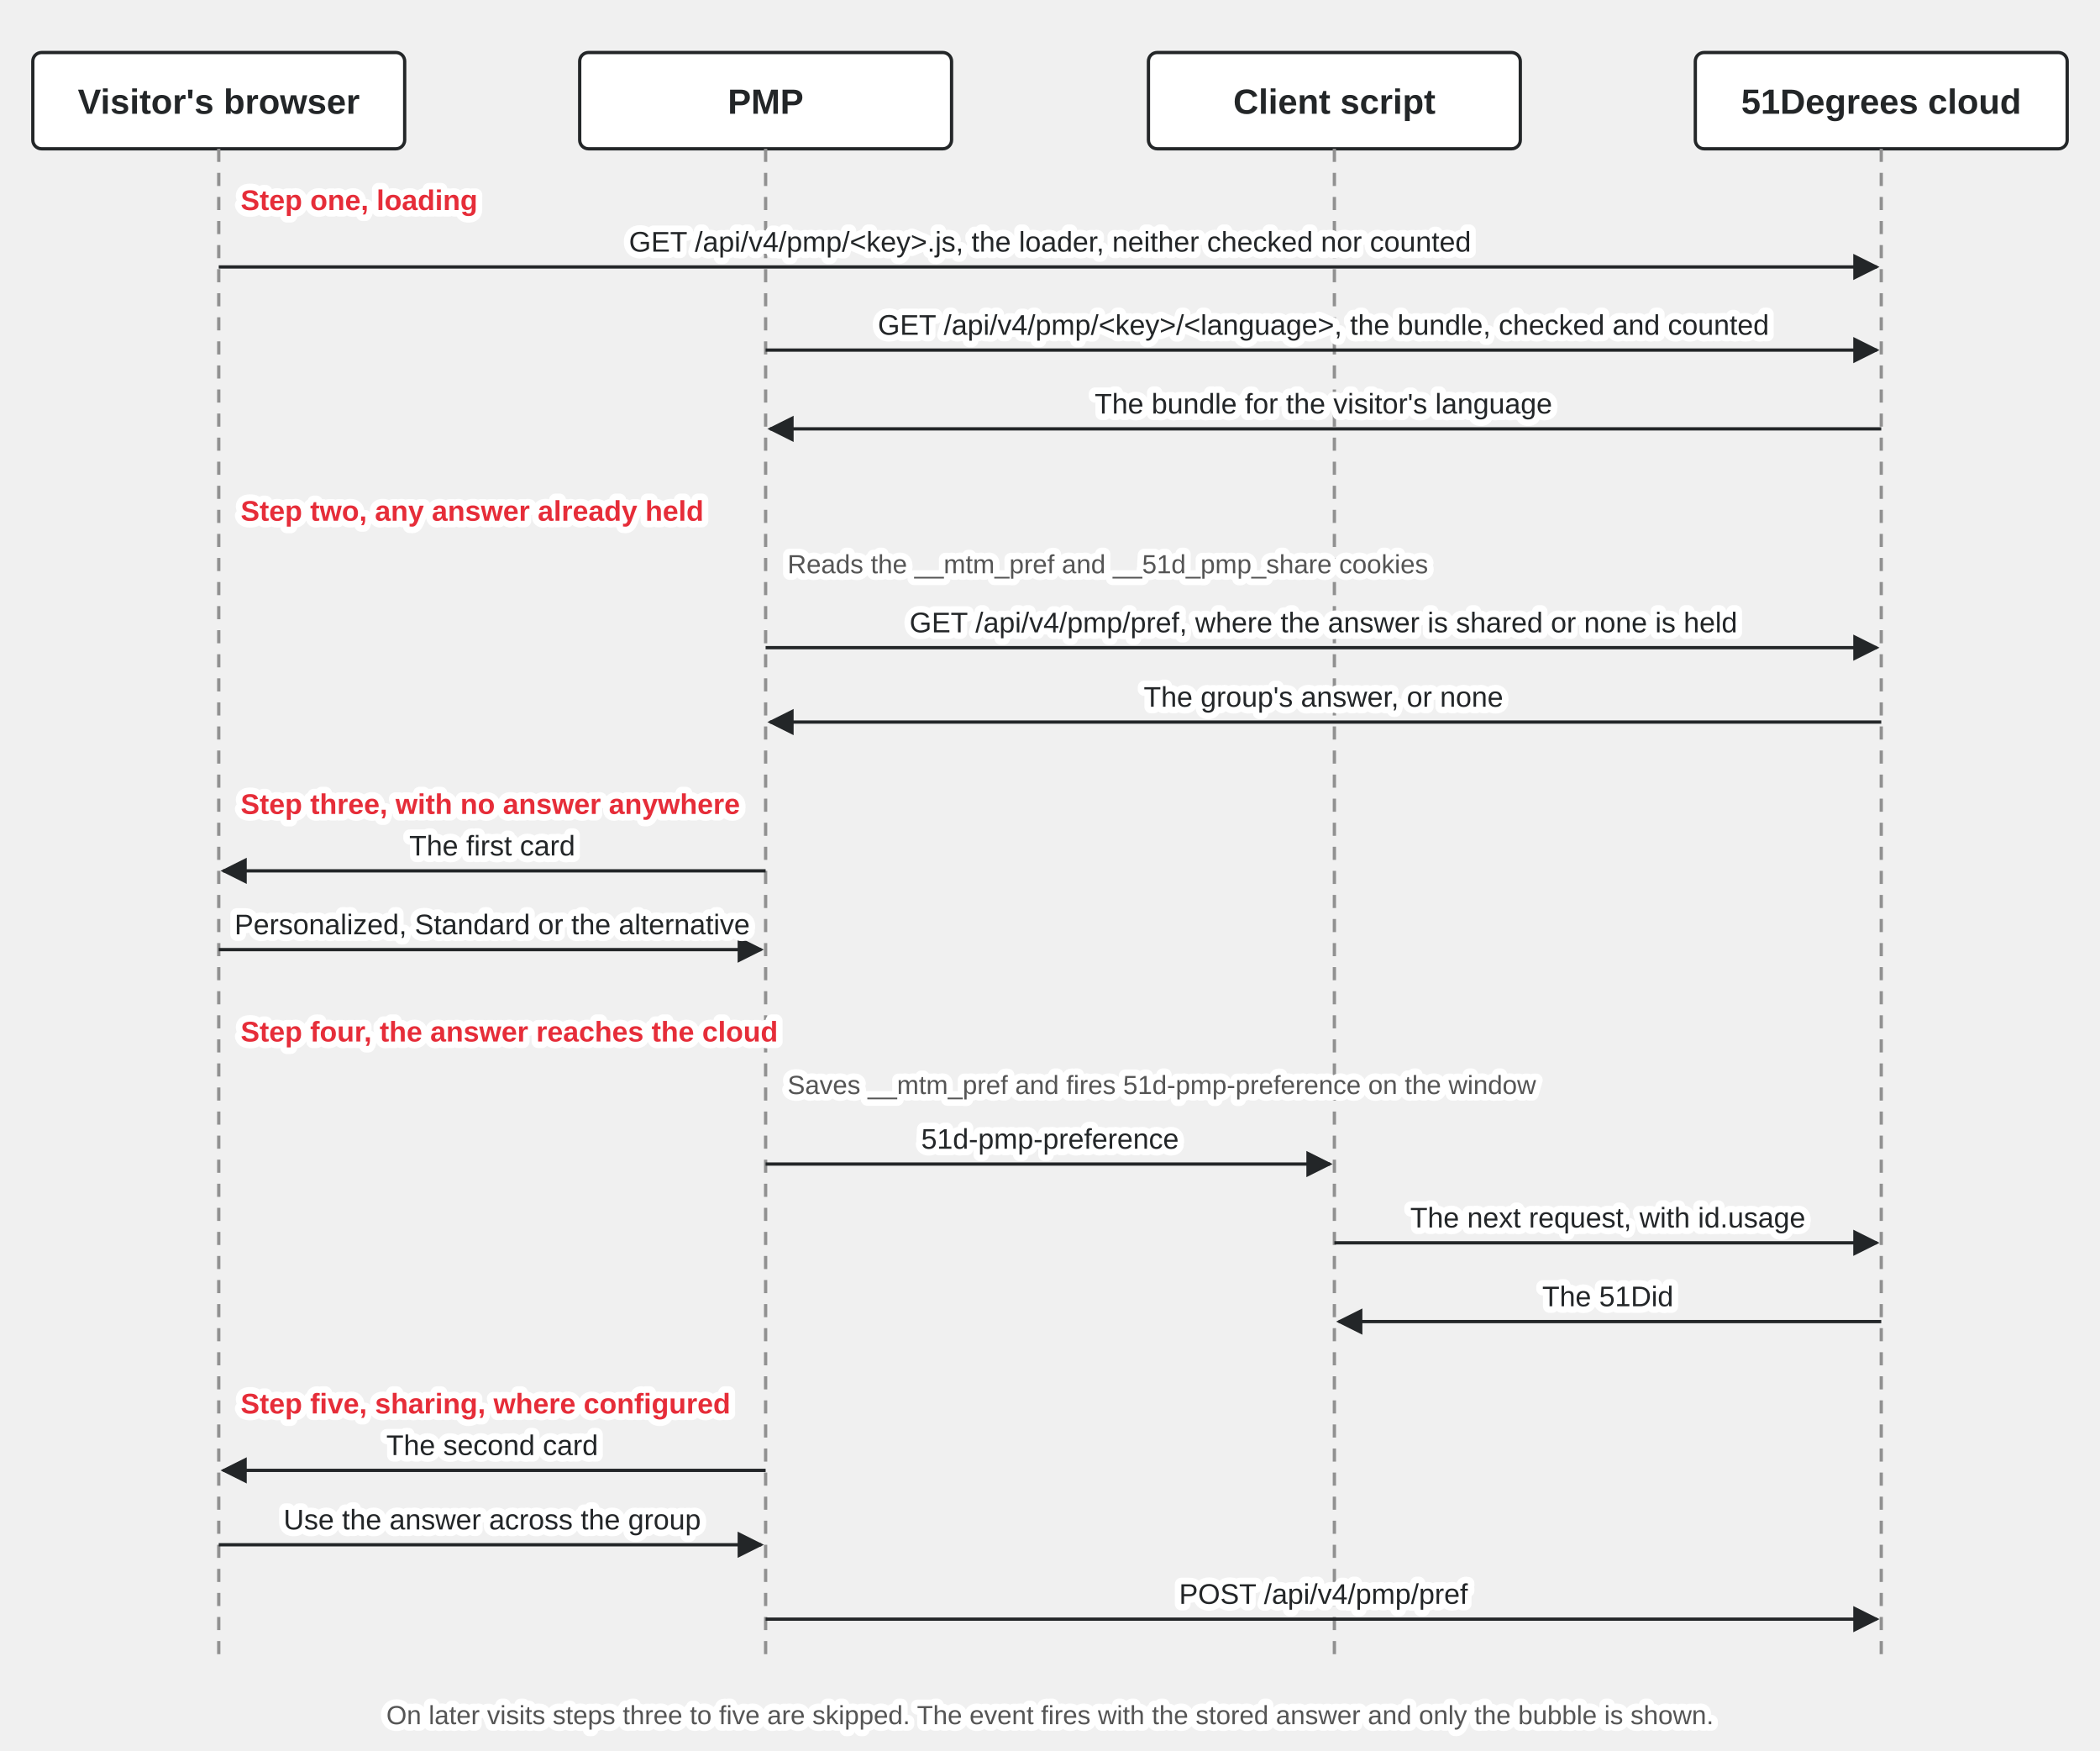
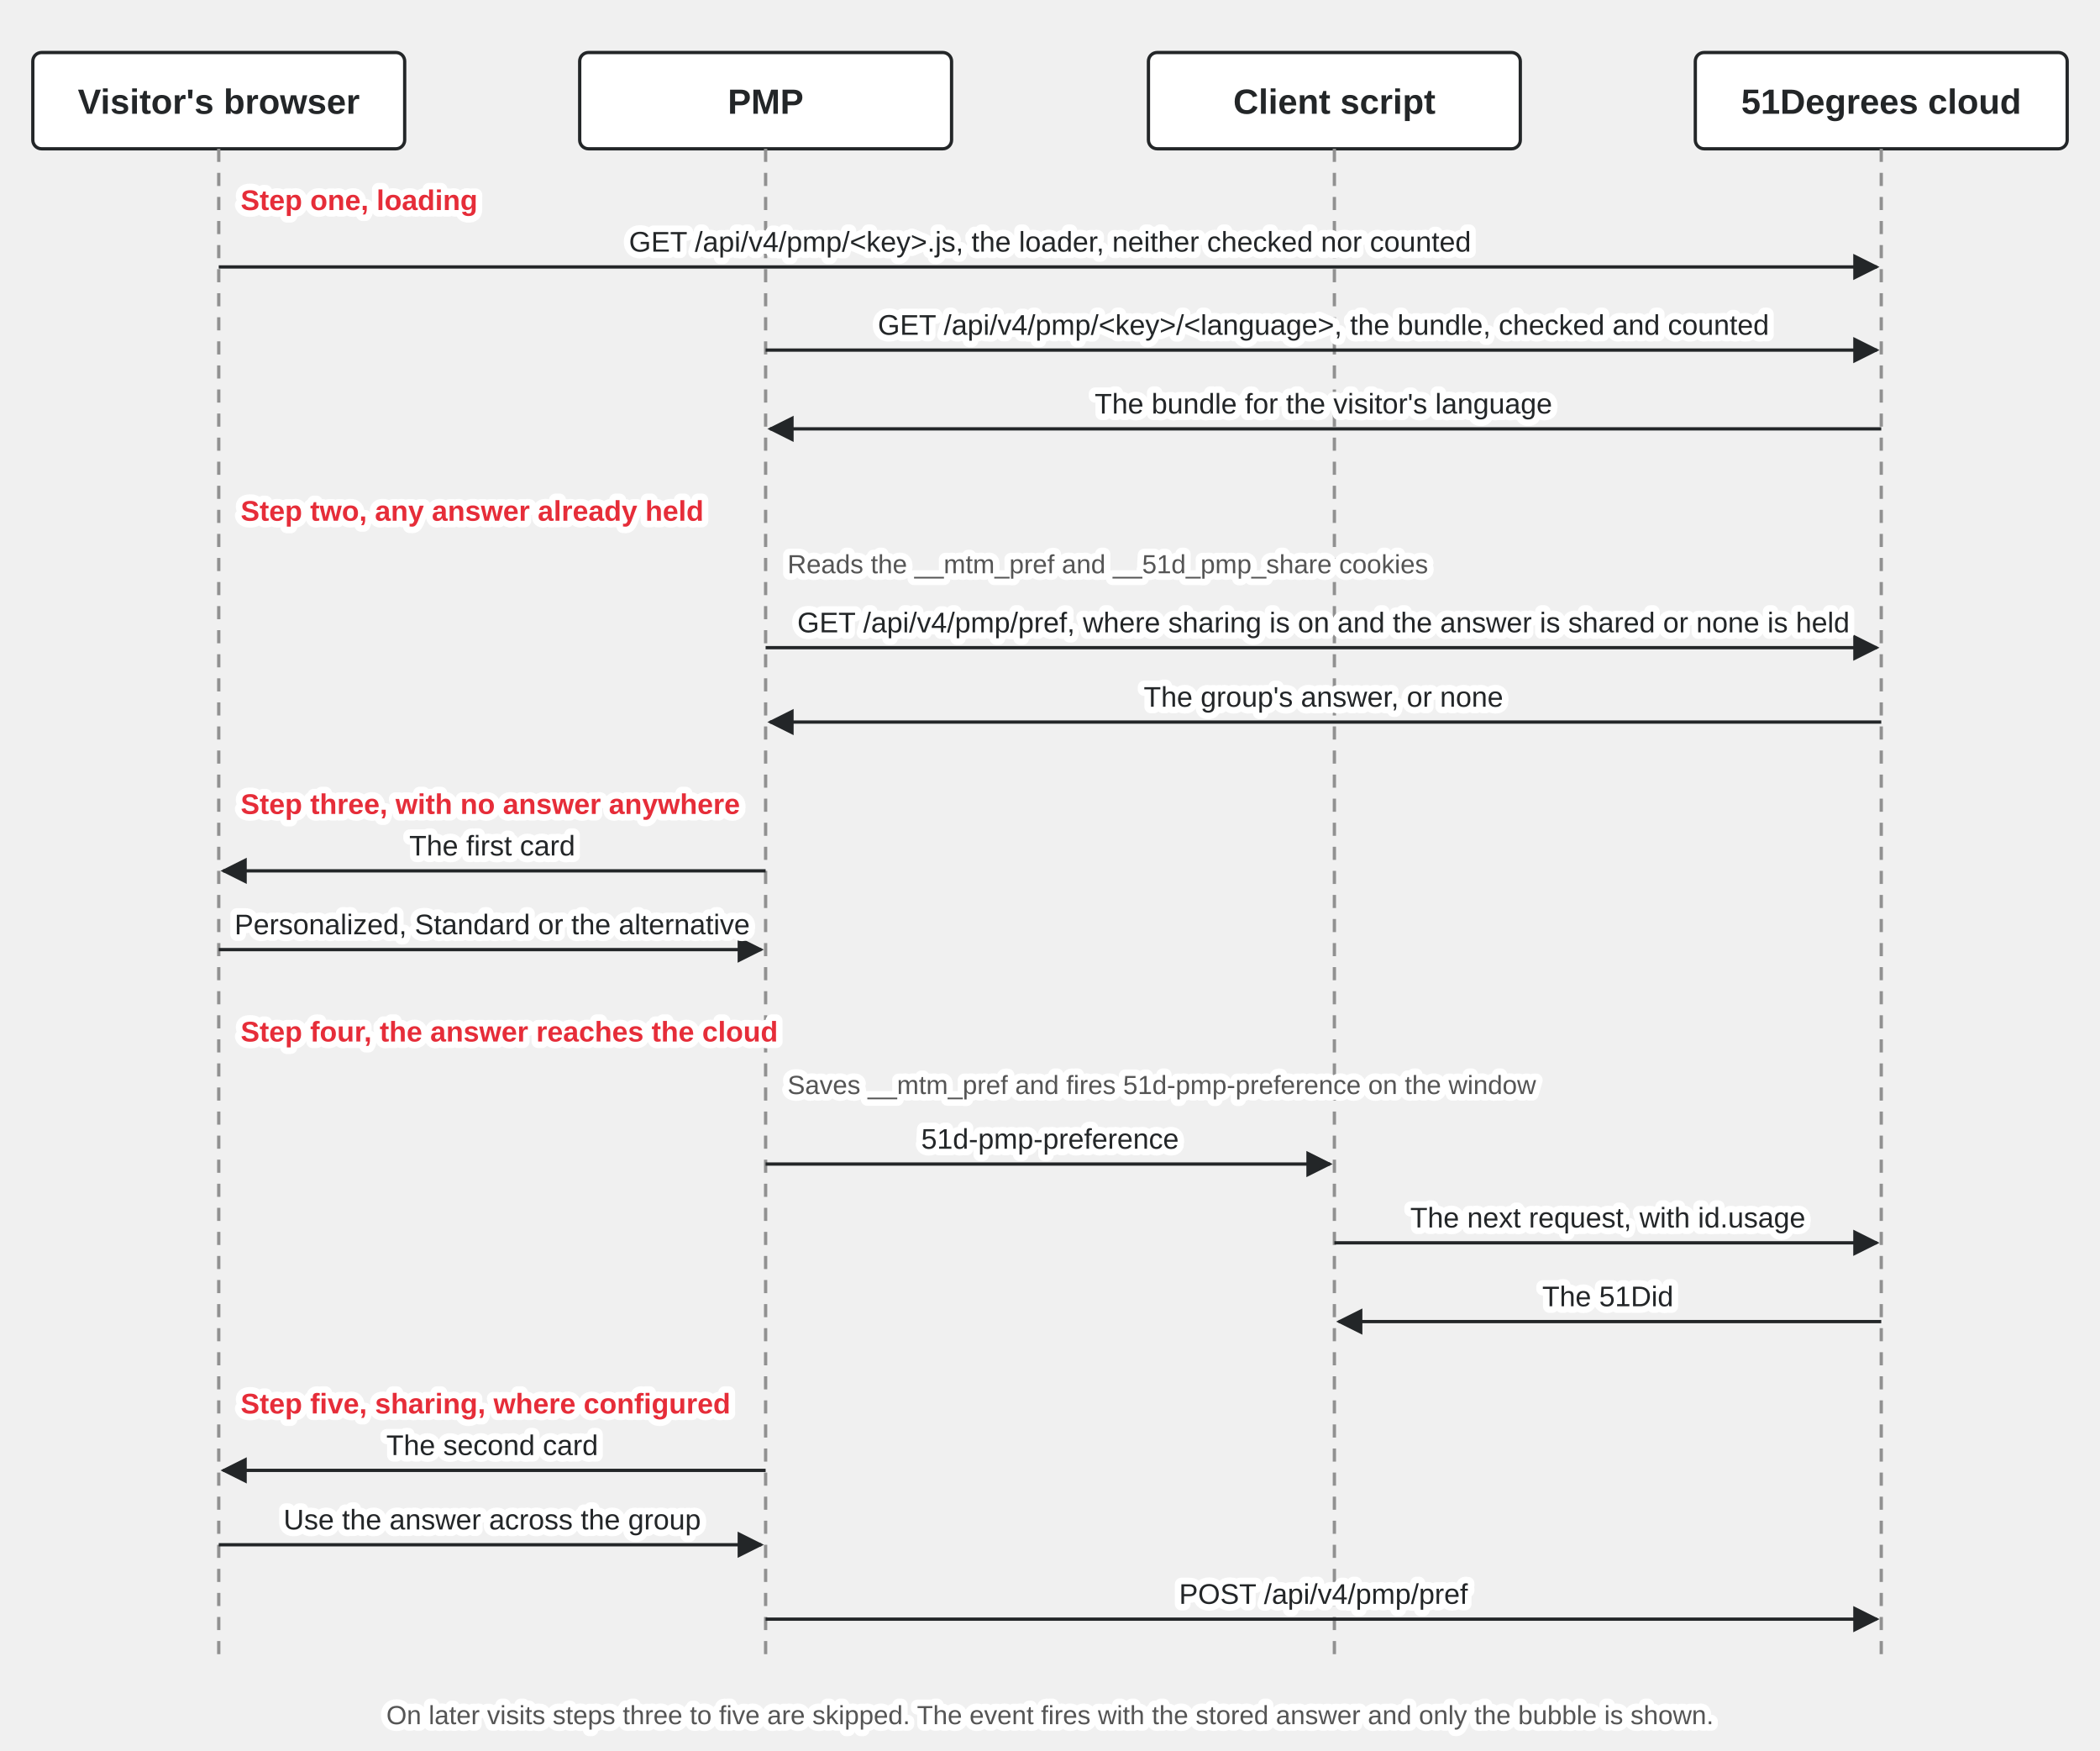
- <svg xmlns="http://www.w3.org/2000/svg" viewBox="0 0 960 800" role="img" aria-label="How PMP loads and answers. The page fetches the loader from the 51Degrees cloud, and the loader fetches the bundle for the visitor's language, which is the request that is checked against the Resource Key's domains and counted. The bundle reads the two PMP cookies and, where the answer is shared or none is held, asks the cloud for the group's answer. With no answer anywhere it shows the first card. The visitor's answer is saved to the __mtm_pref cookie and fired as the 51d-pmp-preference event on the window, which the 51Degrees client script hears and sends to the cloud as id.usage with its next request, and the cloud returns the 51Did. Where sharing is configured and third party cookies are confirmed, a second card offers to use the answer across the group, which the bundle stores with the cloud. On later visits the event fires with the stored answer and only the bubble is shown.">
+ <svg xmlns="http://www.w3.org/2000/svg" viewBox="0 0 960 800" role="img" aria-label="How PMP loads and answers. The page fetches the loader from the 51Degrees cloud, and the loader fetches the bundle for the visitor's language, which is the request that is checked against the Resource Key's domains and counted. The bundle reads the two PMP cookies and, where sharing is on and the answer is shared or none is held, asks the cloud for the group's answer. With no answer anywhere it shows the first card. The visitor's answer is saved to the __mtm_pref cookie and fired as the 51d-pmp-preference event on the window, which the 51Degrees client script hears and sends to the cloud as id.usage with its next request, and the cloud returns the 51Did. Where sharing is configured and third party cookies are confirmed, a second card offers to use the answer across the group, which the bundle stores with the cloud. On later visits the event fires with the stored answer and only the bubble is shown.">
  <defs>
    <marker id="arrow" viewBox="0 0 10 10" refX="9" refY="5" markerWidth="8" markerHeight="8" orient="auto-start-reverse">
      <path d="M 0 0 L 10 5 L 0 10 z" fill="#232628" />
    </marker>
  </defs>
  <style>
    text { font-family: Calibri, "Segoe UI", Arial, sans-serif; fill: #232628; }
    .head { font-size: 16px; font-weight: bold; }
    .label { font-size: 13px; }
    .step { font-size: 13px; font-weight: bold; fill: #E62D39; }
    .note { font-size: 12px; fill: #555555; }
    .box { fill: #ffffff; stroke: #232628; stroke-width: 1.5; }
    .life { stroke: #919191; stroke-width: 1.5; stroke-dasharray: 6 5; }
    .msg { stroke: #232628; stroke-width: 1.5; fill: none; }
    .label, .note, .step { paint-order: stroke; stroke: #ffffff; stroke-width: 6px; stroke-linejoin: round; }
  </style>
  <rect class="box" x="15" y="24" width="170" height="44" rx="4" />
  <text class="head" x="100" y="52" text-anchor="middle">Visitor's browser</text>
  <rect class="box" x="265" y="24" width="170" height="44" rx="4" />
  <text class="head" x="350" y="52" text-anchor="middle">PMP</text>
  <rect class="box" x="525" y="24" width="170" height="44" rx="4" />
  <text class="head" x="610" y="52" text-anchor="middle">Client script</text>
  <rect class="box" x="775" y="24" width="170" height="44" rx="4" />
  <text class="head" x="860" y="52" text-anchor="middle">51Degrees cloud</text>
  <line class="life" x1="100" y1="68" x2="100" y2="760" />
  <line class="life" x1="350" y1="68" x2="350" y2="760" />
  <line class="life" x1="610" y1="68" x2="610" y2="760" />
  <line class="life" x1="860" y1="68" x2="860" y2="760" />
  <text class="step" x="110" y="96">Step one, loading</text>
  <line class="msg" x1="100" y1="122" x2="858" y2="122" marker-end="url(#arrow)" />
  <text class="label" x="480" y="115" text-anchor="middle">GET /api/v4/pmp/&lt;key&gt;.js, the loader, neither checked nor counted</text>
  <line class="msg" x1="350" y1="160" x2="858" y2="160" marker-end="url(#arrow)" />
  <text class="label" x="605" y="153" text-anchor="middle">GET /api/v4/pmp/&lt;key&gt;/&lt;language&gt;, the bundle, checked and counted</text>
  <line class="msg" x1="860" y1="196" x2="352" y2="196" marker-end="url(#arrow)" />
  <text class="label" x="605" y="189" text-anchor="middle">The bundle for the visitor's language</text>
  <text class="step" x="110" y="238">Step two, any answer already held</text>
  <text class="note" x="360" y="262">Reads the __mtm_pref and __51d_pmp_share cookies</text>
  <line class="msg" x1="350" y1="296" x2="858" y2="296" marker-end="url(#arrow)" />
-   <text class="label" x="605" y="289" text-anchor="middle">GET /api/v4/pmp/pref, where the answer is shared or none is held</text>
+   <text class="label" x="605" y="289" text-anchor="middle">GET /api/v4/pmp/pref, where sharing is on and the answer is shared or none is held</text>
  <line class="msg" x1="860" y1="330" x2="352" y2="330" marker-end="url(#arrow)" />
  <text class="label" x="605" y="323" text-anchor="middle">The group's answer, or none</text>
  <text class="step" x="110" y="372">Step three, with no answer anywhere</text>
  <line class="msg" x1="350" y1="398" x2="102" y2="398" marker-end="url(#arrow)" />
  <text class="label" x="225" y="391" text-anchor="middle">The first card</text>
  <line class="msg" x1="100" y1="434" x2="348" y2="434" marker-end="url(#arrow)" />
  <text class="label" x="225" y="427" text-anchor="middle">Personalized, Standard or the alternative</text>
  <text class="step" x="110" y="476">Step four, the answer reaches the cloud</text>
  <text class="note" x="360" y="500">Saves __mtm_pref and fires 51d-pmp-preference on the window</text>
  <line class="msg" x1="350" y1="532" x2="608" y2="532" marker-end="url(#arrow)" />
  <text class="label" x="480" y="525" text-anchor="middle">51d-pmp-preference</text>
  <line class="msg" x1="610" y1="568" x2="858" y2="568" marker-end="url(#arrow)" />
  <text class="label" x="735" y="561" text-anchor="middle">The next request, with id.usage</text>
  <line class="msg" x1="860" y1="604" x2="612" y2="604" marker-end="url(#arrow)" />
  <text class="label" x="735" y="597" text-anchor="middle">The 51Did</text>
  <text class="step" x="110" y="646">Step five, sharing, where configured</text>
  <line class="msg" x1="350" y1="672" x2="102" y2="672" marker-end="url(#arrow)" />
  <text class="label" x="225" y="665" text-anchor="middle">The second card</text>
  <line class="msg" x1="100" y1="706" x2="348" y2="706" marker-end="url(#arrow)" />
  <text class="label" x="225" y="699" text-anchor="middle">Use the answer across the group</text>
  <line class="msg" x1="350" y1="740" x2="858" y2="740" marker-end="url(#arrow)" />
  <text class="label" x="605" y="733" text-anchor="middle">POST /api/v4/pmp/pref</text>
  <text class="note" x="480" y="788" text-anchor="middle">On later visits steps three to five are skipped. The event fires with the stored answer and only the bubble is shown.</text>
</svg>
